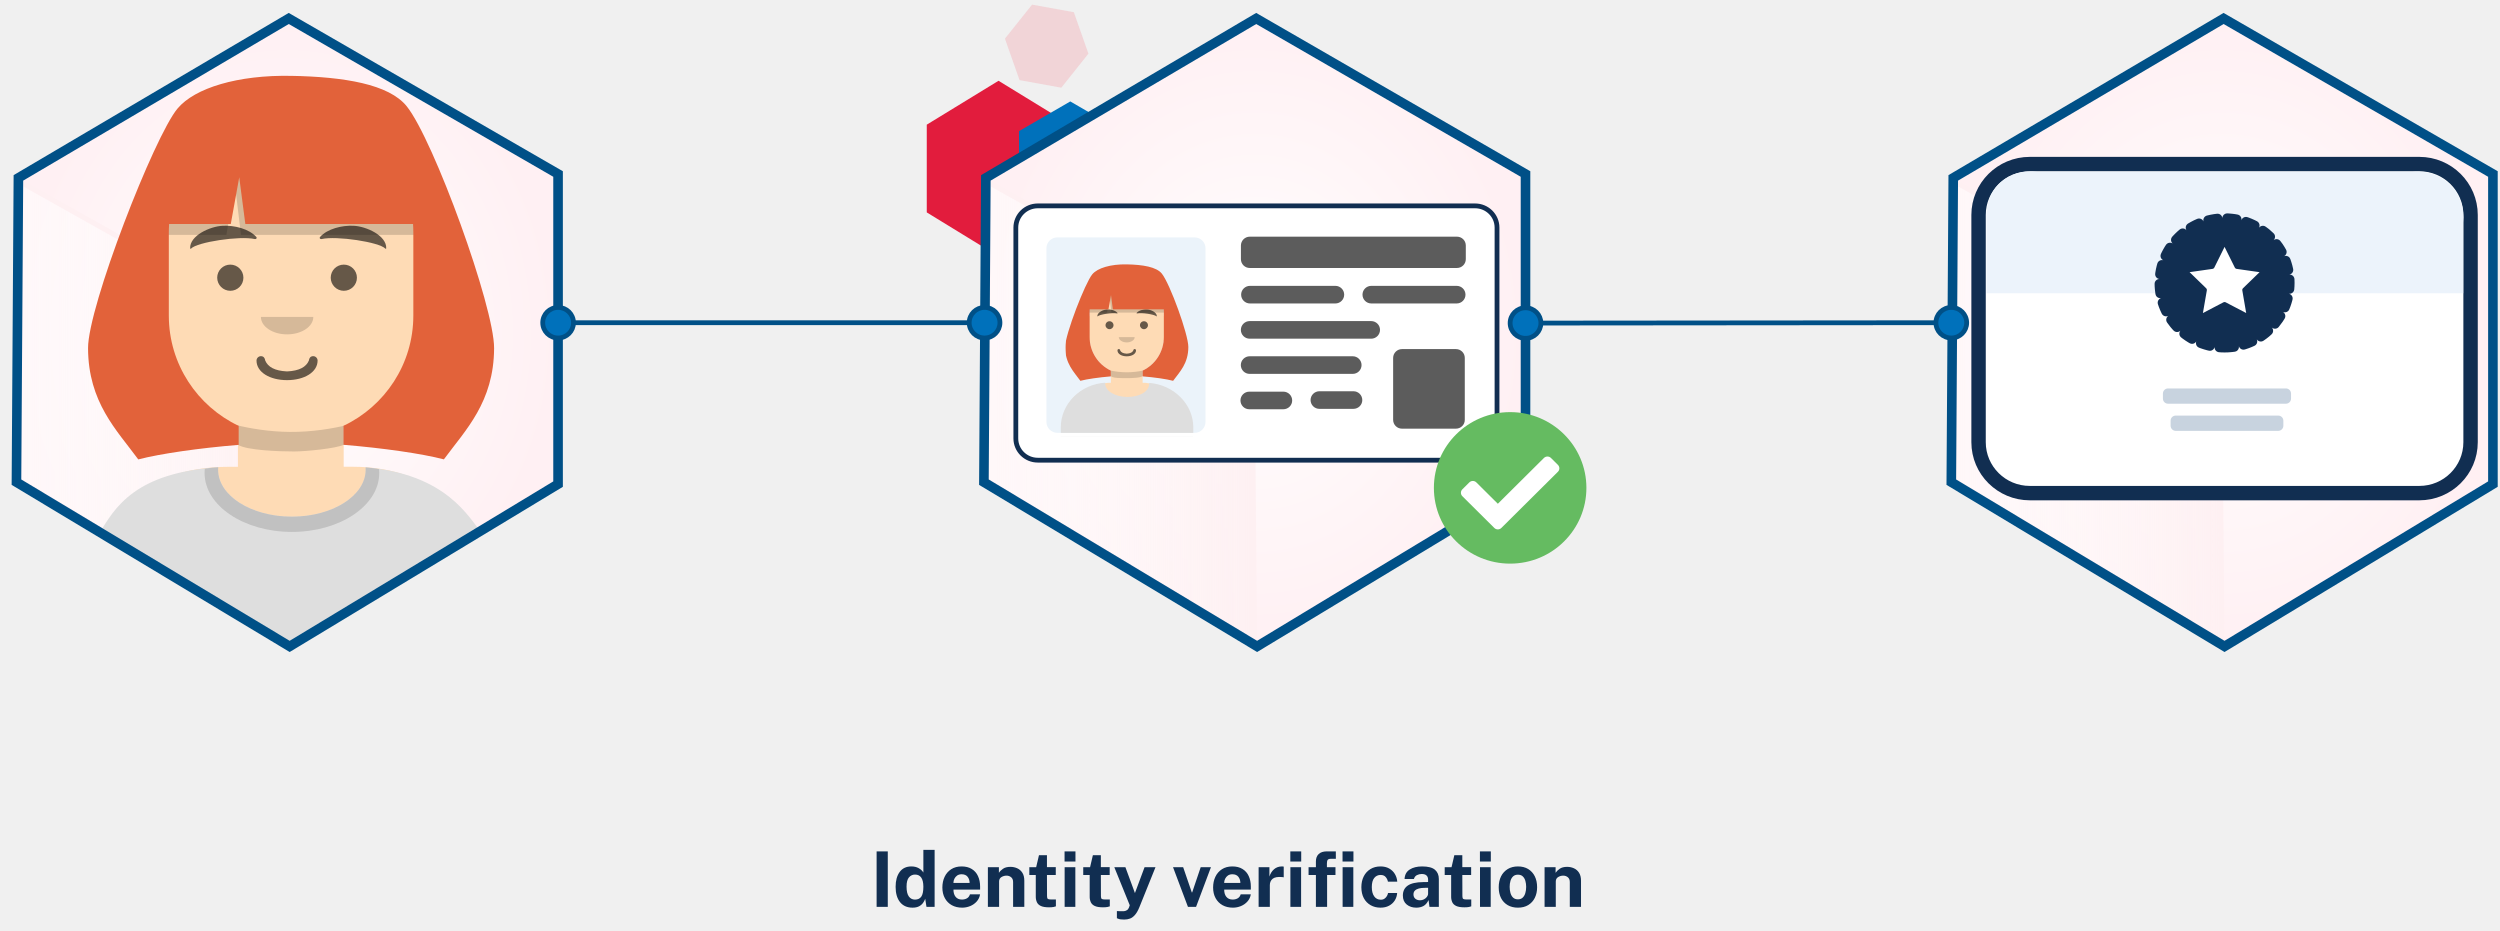
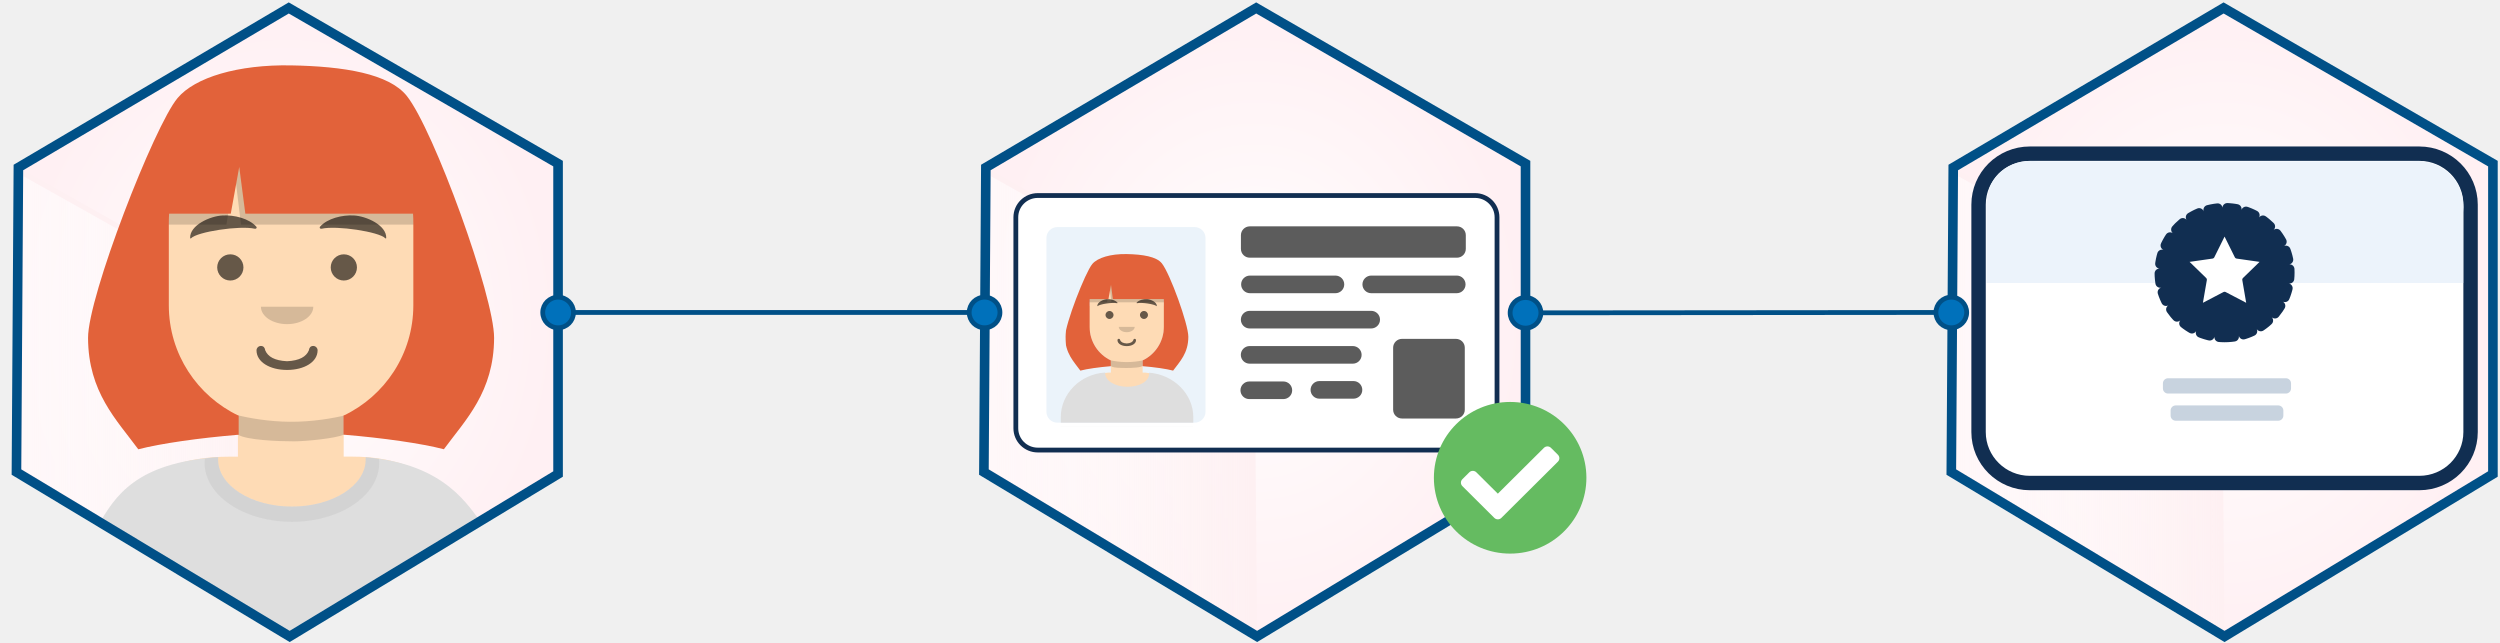
- <svg xmlns="http://www.w3.org/2000/svg" width="521" height="194" viewBox="0 0 521 194" fill="none">
-   <path d="M182.686 177.428h2.328v11.568h-2.328v-11.568zm7.48 11.728c-1.11 0-1.974-.381-2.592-1.144-.619-.768-.928-1.834-.928-3.2 0-1.296.282-2.328.848-3.096.565-.768 1.378-1.152 2.44-1.152.592 0 1.106.126 1.544.376.437.251.754.552.952.904v-4.736h2.344v11.888h-1.696l-.264-1.696a3.19 3.19 0 01-.464.88 2.34 2.34 0 01-.84.704c-.352.182-.8.272-1.344.272zm.512-1.68c.592 0 1.032-.205 1.32-.616.288-.41.432-1.104.432-2.08-.011-1.68-.59-2.52-1.736-2.52a1.6 1.6 0 00-1.264.584c-.336.384-.504 1.03-.504 1.936 0 .923.157 1.603.472 2.04.314.438.741.656 1.28.656zm8.023-2.08c-.005.635.147 1.139.456 1.512.309.374.744.56 1.304.56.4 0 .749-.085 1.048-.256.304-.17.515-.45.632-.84h2.104a2.82 2.82 0 01-.704 1.504 3.665 3.665 0 01-1.36.952 4.338 4.338 0 01-1.664.328c-.821 0-1.541-.17-2.16-.512a3.669 3.669 0 01-1.448-1.464c-.347-.629-.52-1.37-.52-2.224 0-.826.157-1.57.472-2.232a3.723 3.723 0 011.368-1.576c.603-.389 1.325-.584 2.168-.584.843 0 1.549.179 2.12.536a3.28 3.28 0 011.296 1.48c.293.63.44 1.358.44 2.184v.632h-5.552zm-.008-1.392h3.376c0-.501-.139-.928-.416-1.28-.277-.352-.696-.528-1.256-.528-.363 0-.672.088-.928.264a1.734 1.734 0 00-.576.68c-.133.272-.2.56-.2.864zm7.182 4.992v-8.272h2.296v1.168c.192-.298.477-.578.856-.84.378-.266.893-.4 1.544-.4.506 0 .978.099 1.416.296.442.198.8.51 1.072.936.272.422.408.974.408 1.656v5.456h-2.336v-5.168c0-.448-.136-.784-.408-1.008a1.457 1.457 0 00-.968-.336 1.98 1.98 0 00-1.064.304c-.32.203-.48.507-.48.912v5.296h-2.336zm14.149-6.648h-1.84l.016 4.408c0 .304.059.496.176.576.117.075.304.112.56.112h1.112v1.44c-.112.048-.28.094-.504.136a5.315 5.315 0 01-.944.064c-.725 0-1.288-.093-1.688-.28-.395-.186-.669-.448-.824-.784a2.76 2.76 0 01-.232-1.168v-4.504h-1.344v-1.624h1.424l.584-2.496h1.664v2.488h1.84v1.632zm4.102-4.912v2.104h-2.272v-2.104h2.272zm-.024 3.288v8.272h-2.232v-8.272h2.232zm7.157 1.624h-1.84l.016 4.408c0 .304.058.496.176.576.117.075.304.112.56.112h1.112v1.44c-.112.048-.28.094-.504.136a5.315 5.315 0 01-.944.064c-.726 0-1.288-.093-1.688-.28-.395-.186-.67-.448-.824-.784a2.76 2.76 0 01-.232-1.168v-4.504h-1.344v-1.624h1.424l.584-2.496h1.664v2.488h1.84v1.632zm3.044 9.288c-.565 0-.965-.048-1.2-.144l-.344-.136v-1.488l.816.032c.48.027.835-.01 1.064-.112.235-.096.392-.213.472-.352a2.24 2.24 0 00.176-.328l.152-.456-3.216-7.928h2.312l1.984 5.392 2.008-5.392h2.28l-3.352 8.32c-.288.704-.594 1.243-.92 1.616-.32.374-.664.63-1.032.768a3.369 3.369 0 01-1.2.208zm18.059-10.912l-3.104 8.272h-1.688l-3.112-8.272h2.112l1.808 5.272h.064l1.784-5.272h2.136zm2.761 4.672c-.005.635.147 1.139.456 1.512.309.374.744.56 1.304.56.4 0 .749-.085 1.048-.256.304-.17.515-.45.632-.84h2.104a2.82 2.82 0 01-.704 1.504 3.665 3.665 0 01-1.36.952 4.338 4.338 0 01-1.664.328c-.821 0-1.541-.17-2.16-.512a3.669 3.669 0 01-1.448-1.464c-.347-.629-.52-1.37-.52-2.224 0-.826.157-1.57.472-2.232a3.723 3.723 0 011.368-1.576c.603-.389 1.325-.584 2.168-.584.843 0 1.549.179 2.12.536a3.28 3.28 0 011.296 1.48c.293.63.44 1.358.44 2.184v.632h-5.552zm-.008-1.392h3.376c0-.501-.139-.928-.416-1.28-.277-.352-.696-.528-1.256-.528-.363 0-.672.088-.928.264a1.734 1.734 0 00-.576.68c-.133.272-.2.56-.2.864zm7.182 4.992v-8.272h2.248v1.96c.197-.634.52-1.146.968-1.536.448-.389 1-.584 1.656-.584.176 0 .296.016.36.048v2.224a.782.782 0 00-.176-.032 4.236 4.236 0 00-.176-.024c-.923-.08-1.579.043-1.968.368-.384.326-.576.766-.576 1.32v4.528h-2.336zm8.876-11.56v2.104h-2.272v-2.104h2.272zm-.024 3.288v8.272h-2.232v-8.272h2.232zm7.164 0v1.624h-1.744v6.648h-2.336v-6.648h-1.528v-1.624h1.528v-1.192c0-.666.195-1.184.584-1.552.395-.368.952-.552 1.672-.552h1.896l.008 1.552h-1.088c-.298 0-.504.075-.616.224-.106.144-.16.384-.16.72v.8h1.784zm3.744-3.288v2.104h-2.272v-2.104h2.272zm-.024 3.288v8.272h-2.232v-8.272h2.232zm5.667-.16c.693 0 1.291.142 1.792.424.507.283.904.664 1.192 1.144a3.53 3.53 0 01.504 1.608h-1.944a1.981 1.981 0 00-.448-.944c-.24-.304-.6-.456-1.08-.456a1.63 1.63 0 00-1.328.632c-.336.416-.504 1.051-.504 1.904 0 .811.165 1.451.496 1.92.331.47.792.704 1.384.704.315 0 .576-.077.784-.232.213-.154.379-.338.496-.552a2.03 2.03 0 00.224-.608h1.896a3.253 3.253 0 01-.496 1.552 3.17 3.17 0 01-1.2 1.096c-.501.267-1.091.4-1.768.4-.768 0-1.453-.17-2.056-.512a3.651 3.651 0 01-1.424-1.464c-.341-.64-.512-1.402-.512-2.288 0-.853.165-1.605.496-2.256a3.703 3.703 0 011.392-1.52c.597-.368 1.299-.552 2.104-.552zm7.45 8.592c-.795 0-1.459-.218-1.992-.656-.534-.437-.8-1.061-.8-1.872 0-.906.336-1.594 1.008-2.064.677-.474 1.749-.72 3.216-.736l1.032-.016v-.496c0-.378-.112-.669-.336-.872-.219-.208-.56-.309-1.024-.304a2.25 2.25 0 00-.976.24c-.304.155-.512.424-.624.808h-1.944c.042-.896.402-1.557 1.08-1.984.677-.426 1.533-.64 2.568-.64 1.269 0 2.168.235 2.696.704.533.464.8 1.102.8 1.912v5.816h-1.952l-.192-1.424c-.283.598-.638 1.011-1.064 1.24-.422.23-.92.344-1.496.344zm.784-1.536c.282 0 .552-.064.808-.192.256-.133.464-.304.624-.512.165-.213.248-.44.248-.68v-1.224l-.84.016c-.39.006-.752.051-1.088.136-.336.086-.608.23-.816.432-.203.198-.304.464-.304.8 0 .384.13.686.392.904.266.214.592.32.976.32zm10.653-5.272h-1.84l.016 4.408c0 .304.058.496.176.576.117.075.304.112.56.112h1.112v1.44c-.112.048-.28.094-.504.136a5.315 5.315 0 01-.944.064c-.726 0-1.288-.093-1.688-.28-.395-.186-.67-.448-.824-.784a2.76 2.76 0 01-.232-1.168v-4.504h-1.344v-1.624h1.424l.584-2.496h1.664v2.488h1.84v1.632zm4.101-4.912v2.104h-2.272v-2.104h2.272zm-.024 3.288v8.272h-2.232v-8.272h2.232zm5.669 8.432c-.811 0-1.517-.173-2.12-.52a3.565 3.565 0 01-1.392-1.472c-.325-.634-.488-1.386-.488-2.256 0-.869.163-1.629.488-2.28a3.703 3.703 0 011.392-1.52c.603-.362 1.312-.544 2.128-.544.816 0 1.523.179 2.12.536a3.595 3.595 0 011.384 1.512c.325.646.488 1.411.488 2.296 0 .832-.16 1.568-.48 2.208a3.565 3.565 0 01-1.368 1.496c-.592.363-1.309.544-2.152.544zm.008-1.736c.411 0 .741-.12.992-.36s.432-.554.544-.944c.117-.394.176-.824.176-1.288 0-.437-.053-.848-.16-1.232-.107-.389-.285-.704-.536-.944-.245-.245-.584-.368-1.016-.368-.411 0-.744.115-1 .344-.251.23-.435.536-.552.92a4.382 4.382 0 00-.176 1.28c0 .432.053.848.16 1.248.107.395.285.718.536.968.251.251.595.376 1.032.376zm5.549 1.576v-8.272h2.296v1.168c.192-.298.478-.578.856-.84.379-.266.894-.4 1.544-.4.507 0 .979.099 1.416.296.443.198.8.51 1.072.936.272.422.408.974.408 1.656v5.456h-2.336v-5.168c0-.448-.136-.784-.408-1.008a1.453 1.453 0 00-.968-.336c-.384 0-.738.102-1.064.304-.32.203-.48.507-.48.912v5.296h-2.336z" fill="#112E51" />
-   <path d="M208.092 16.833l14.952 9.165v18.269l-14.952 9.165-14.953-9.165V25.98l14.953-9.148z" fill="#E21C3D" />
-   <path d="M223.045 21.139l10.68 6.188v12.382l-10.68 6.188-10.681-6.188V27.327l10.681-6.189z" fill="#0071BB" />
-   <path d="M215.083.966l8.704 1.579 3.037 8.64-5.649 7.091-8.703-1.579-3.043-8.645 5.654-7.086z" fill="#F3B8BE" fill-opacity=".5" />
-   <path d="M60.174 3.848l-56.34 33.22-.406 63.417 56.939 34.228 55.934-33.825V36.262L60.174 3.848z" fill="url(#paint0_radial_9_1146)" />
-   <path d="M3.974 100.177l.395-62.207 54.909 30.833.555 64.955-55.86-33.581z" fill="url(#paint1_linear_9_1146)" />
-   <path d="M4.892 38.882l53.84 30.228.556 63.703L4.508 99.88l.384-60.998zm-1.058-1.814l-.406 63.416 56.939 34.229-.577-66.218L3.834 37.068z" fill="#FEF0F2" />
-   <mask id="a" style="mask-type:alpha" maskUnits="userSpaceOnUse" x="0" y="6" width="122" height="129">
-     <path fill-rule="evenodd" clip-rule="evenodd" d="M5.511 79.487c0 30.228 24.672 54.738 55.101 54.738s55.101-24.51 55.101-54.738h5.511V6.5H0v72.977h5.511v.01z" fill="#fff" />
+ <svg xmlns="http://www.w3.org/2000/svg" width="521" height="134" viewBox="0 0 521 134" fill="none">
+   <path d="M60.174 1.657L3.834 34.906L3.428 98.379L60.367 132.638L116.301 98.783V34.099L60.174 1.657Z" fill="url(#paint0_radial_9_1152)" />
+   <path d="M3.974 98.071L4.369 35.809L59.278 66.669L59.833 131.682L3.974 98.071Z" fill="url(#paint1_linear_9_1152)" />
+   <path d="M4.892 36.722L58.732 66.977L59.288 130.736L4.507 97.773L4.892 36.722ZM3.834 34.906L3.428 98.379L60.367 132.637L59.79 66.361L3.834 34.906Z" fill="#FEF0F2" />
+   <mask id="mask0_9_1152" style="mask-type:alpha" maskUnits="userSpaceOnUse" x="0" y="4" width="122" height="129">
+     <path fill-rule="evenodd" clip-rule="evenodd" d="M5.511 77.363C5.511 107.618 30.183 132.149 60.612 132.149C91.041 132.149 115.713 107.618 115.713 77.363H121.224V4.311H0V77.352H5.511V77.363Z" fill="white" />
  </mask>
-   <g mask="url(#a)">
-     <path d="M71.624 88.887v8.382h1.837c18.253 0 23.251 11.841 27.086 14.038l-80.083.286c4.187-3.851 9.025-14.313 27.278-14.313h1.837v-8.382c-7.914-3.735-13.607-11.363-14.557-20.403-2.67-.372-4.732-2.663-4.732-5.422v-6.387c0-2.717 1.987-4.966 4.593-5.4v-2.813c0-14.11 11.513-25.538 25.708-25.538 14.205 0 25.708 11.438 25.708 25.539v2.811c2.606.435 4.592 2.684 4.592 5.4v6.388c0 2.759-2.06 5.04-4.731 5.422-.93 9.018-6.622 16.658-14.536 20.392z" fill="#FEDBB5" />
-     <path fill-rule="evenodd" clip-rule="evenodd" d="M49.237 88.58c.278.318-1.495 2.97.353 4.117 1.847 1.145 8.48 1.39 11.684 1.39 2.403 0 8.705-.616 10.35-1.39 2.755-1.306.32-3.714.673-4.117-2.82.71-7.316 1.475-11.866 1.432-4.23-.021-8.491-.743-11.194-1.432z" fill="#010101" fill-opacity=".16" />
-     <path fill-rule="evenodd" clip-rule="evenodd" d="M60.377 134.702l-39.902-23.119c3.47-6.027 7.807-13.05 25.003-14.218-.01.17-.022.34-.022.51 0 5.41 6.89 9.792 15.38 9.792 8.492 0 15.38-4.382 15.38-9.793 0-.159-.01-.318-.02-.477 16.981 1.38 21.574 10.567 24.351 13.899L63.87 132.591" fill="#DEDEDE" />
-     <mask id="b" style="mask-type:alpha" maskUnits="userSpaceOnUse" x="14" y="97" width="93" height="38">
-       <path fill-rule="evenodd" clip-rule="evenodd" d="M76.195 97.406c16.982 1.38 30.322 15.512 30.322 32.732v4.085H14.686v-4.085c0-17.379 13.585-31.607 30.78-32.764a8.1 8.1 0 00-.02.51c0 5.411 6.889 9.793 15.38 9.793 8.49 0 15.38-4.382 15.38-9.793.01-.16.01-.319-.011-.478z" fill="#fff" />
+   <g mask="url(#mask0_9_1152)">
+     <path d="M71.624 86.772V90.584V95.161H73.461C91.714 95.161 96.712 107.012 100.547 109.211L20.464 109.497C24.651 105.642 29.489 95.172 47.742 95.172H49.579V90.595V86.782C41.665 83.044 35.972 75.409 35.022 66.361C32.352 65.989 30.29 63.695 30.29 60.934V54.541C30.29 51.823 32.277 49.572 34.883 49.136V46.322C34.883 32.198 46.396 20.761 60.591 20.761C74.796 20.761 86.299 32.209 86.299 46.322V49.136C88.905 49.572 90.891 51.823 90.891 54.541V60.934C90.891 63.695 88.83 65.979 86.16 66.361C85.231 75.388 79.538 83.034 71.624 86.772Z" fill="#FEDBB5" />
+     <path fill-rule="evenodd" clip-rule="evenodd" d="M49.237 86.463C49.515 86.782 47.742 89.437 49.59 90.584C51.438 91.731 58.07 91.975 61.274 91.975C63.677 91.975 69.979 91.359 71.624 90.584C74.379 89.278 71.944 86.867 72.297 86.463C69.477 87.175 64.981 87.94 60.431 87.897C56.201 87.876 51.94 87.154 49.237 86.463Z" fill="#010101" fill-opacity="0.16" />
+     <path fill-rule="evenodd" clip-rule="evenodd" d="M60.377 132.626L20.475 109.487C23.946 103.455 28.282 96.425 45.478 95.257C45.467 95.426 45.456 95.596 45.456 95.766C45.456 101.182 52.345 105.568 60.836 105.568C69.328 105.568 76.216 101.182 76.216 95.766C76.216 95.607 76.206 95.448 76.195 95.288C93.177 96.669 97.77 105.865 100.547 109.2L63.87 130.513" fill="#DEDEDE" />
+     <mask id="mask1_9_1152" style="mask-type:alpha" maskUnits="userSpaceOnUse" x="14" y="95" width="93" height="38">
+       <path fill-rule="evenodd" clip-rule="evenodd" d="M76.195 95.298C93.177 96.678 106.517 110.824 106.517 128.059V132.148H14.685V128.059C14.685 110.664 28.271 96.424 45.467 95.266C45.456 95.436 45.446 95.606 45.446 95.776C45.446 101.192 52.334 105.578 60.825 105.578C69.317 105.578 76.206 101.192 76.206 95.776C76.216 95.616 76.216 95.457 76.195 95.298Z" fill="white" />
    </mask>
-     <g mask="url(#b)">
-       <path opacity=".6" d="M60.836 110.85c10.052 0 18.2-5.496 18.2-12.275 0-6.78-8.148-12.276-18.2-12.276-10.051 0-18.2 5.496-18.2 12.275 0 6.78 8.149 12.276 18.2 12.276z" fill="#ADADAD" />
+     <g mask="url(#mask1_9_1152)">
+       <g opacity="0.6">
+         <g opacity="0.6">
+           <path opacity="0.6" d="M60.836 108.755C70.888 108.755 79.036 103.253 79.036 96.468C79.036 89.682 70.888 84.18 60.836 84.18C50.785 84.18 42.637 89.682 42.637 96.468C42.637 103.253 50.785 108.755 60.836 108.755Z" fill="#ADADAD" />
+         </g>
+       </g>
    </g>
  </g>
-   <path d="M53.456 75.137c0 2.44 2.799 4.084 6.366 4.084 3.567 0 6.365-1.644 6.365-4.084a.927.927 0 00-.907-.913c-.588 0-.855.414-.908.913-.566 1.336-1.965 2.143-4.55 2.27-2.585-.127-3.984-.934-4.55-2.27-.064-.499-.32-.913-.908-.913a.935.935 0 00-.908.913z" fill="#010101" fill-opacity=".6" />
-   <path fill-rule="evenodd" clip-rule="evenodd" d="M54.375 66.055c0 2.005 2.446 3.628 5.458 3.628s5.458-1.623 5.458-3.628" fill="#010101" fill-opacity=".16" />
-   <path d="M47.998 60.601a2.726 2.726 0 100-5.454 2.726 2.726 0 00-2.734 2.727 2.74 2.74 0 002.734 2.727zm23.658 0a2.726 2.726 0 100-5.454 2.733 2.733 0 00-2.734 2.727 2.74 2.74 0 002.734 2.727z" fill="#010101" fill-opacity=".6" />
-   <path fill-rule="evenodd" clip-rule="evenodd" d="M46.428 47.052c-2.638.117-6.91 2.037-6.803 4.7 0 .084.128.127.192.052 1.25-1.347 10.157-2.705 13.287-1.983.288.063.502-.212.32-.425-1.548-1.74-4.624-2.46-6.995-2.344zm27.257 0c2.638.117 6.91 2.037 6.804 4.7 0 .084-.129.127-.193.052-1.25-1.347-10.157-2.705-13.286-1.983-.288.063-.502-.212-.32-.425 1.548-1.74 4.624-2.46 6.995-2.344z" fill="#010101" fill-opacity=".6" />
-   <mask id="c" style="mask-type:alpha" maskUnits="userSpaceOnUse" x="0" y="6" width="121" height="128">
-     <path d="M120.712 6.712H.599v127.173h120.113V6.712z" fill="#fff" />
+   <path d="M53.456 73.009C53.456 75.451 56.255 77.097 59.822 77.097C63.389 77.097 66.188 75.451 66.188 73.009C66.188 72.51 65.76 72.096 65.28 72.096C64.692 72.096 64.425 72.51 64.372 73.009C63.806 74.347 62.407 75.153 59.822 75.281C57.237 75.153 55.838 74.347 55.272 73.009C55.208 72.51 54.952 72.096 54.364 72.096C53.894 72.096 53.456 72.51 53.456 73.009Z" fill="#010101" fill-opacity="0.6" />
+   <path fill-rule="evenodd" clip-rule="evenodd" d="M54.375 63.919C54.375 65.925 56.821 67.55 59.833 67.55C62.845 67.55 65.291 65.925 65.291 63.919" fill="#010101" fill-opacity="0.16" />
+   <path d="M47.998 58.46C49.504 58.46 50.733 57.239 50.733 55.731C50.733 54.223 49.515 53.002 47.998 53.002C46.482 53.002 45.264 54.223 45.264 55.731C45.275 57.239 46.492 58.46 47.998 58.46Z" fill="#010101" fill-opacity="0.6" />
+   <path d="M71.656 58.46C73.162 58.46 74.39 57.239 74.39 55.731C74.39 54.223 73.172 53.002 71.656 53.002C70.15 53.002 68.922 54.223 68.922 55.731C68.932 57.239 70.15 58.46 71.656 58.46Z" fill="#010101" fill-opacity="0.6" />
+   <path fill-rule="evenodd" clip-rule="evenodd" d="M46.428 44.899C43.79 45.016 39.518 46.938 39.625 49.603C39.625 49.688 39.753 49.73 39.817 49.656C41.067 48.307 49.974 46.948 53.104 47.67C53.392 47.734 53.606 47.458 53.424 47.246C51.876 45.504 48.8 44.782 46.428 44.899Z" fill="#010101" fill-opacity="0.6" />
+   <path fill-rule="evenodd" clip-rule="evenodd" d="M73.685 44.899C76.323 45.016 80.595 46.938 80.489 49.603C80.489 49.688 80.361 49.73 80.296 49.656C79.047 48.307 70.139 46.948 67.01 47.67C66.722 47.734 66.508 47.458 66.689 47.246C68.238 45.504 71.314 44.782 73.685 44.899Z" fill="#010101" fill-opacity="0.6" />
+   <mask id="mask2_9_1152" style="mask-type:alpha" maskUnits="userSpaceOnUse" x="0" y="4" width="121" height="128">
+     <path d="M120.712 4.524H0.599V131.809H120.712V4.524Z" fill="white" />
  </mask>
-   <g mask="url(#c)">
-     <path fill-rule="evenodd" clip-rule="evenodd" d="M31.55 41.323c5.885-15.024 12.112-22.536 18.67-22.536.246 0 13.308-.106 21.863-.16 9.399 4.255 15.871 13.21 15.871 23.566v6.758H50.22l-1.27-10.525-1.763 10.525H31.55v-6.758a11.472 11.472 0 010-.87z" fill="#010101" fill-opacity=".16" />
-     <mask id="d" style="mask-type:alpha" maskUnits="userSpaceOnUse" x="18" y="15" width="85" height="81">
-       <path fill-rule="evenodd" clip-rule="evenodd" d="M86.075 46.68c.042.605.064 1.21.064 1.815v17.263c0 10.143-5.95 18.907-14.558 22.981v3.958c8.256.679 16.256 1.825 20.923 3.034 4.529-6.154 10.414-11.904 10.467-23.162.043-8.626-12.592-43.406-18.2-50.408-3.706-4.626-13.051-6.154-24.116-6.356-11.054-.201-20.058 2.504-23.657 6.812-4.86 5.814-18.691 41.337-18.649 49.963.054 11.268 5.939 17.008 10.467 23.162 4.678-1.21 12.678-2.356 20.923-3.035V88.75c-8.608-4.085-14.557-12.838-14.557-22.982V48.495c0-.615.021-1.22.064-1.814h12.849l1.762-9.74 1.27 9.74h34.948z" fill="#fff" />
+   <g mask="url(#mask2_9_1152)">
+     <path fill-rule="evenodd" clip-rule="evenodd" d="M31.55 39.166C37.435 24.128 43.662 16.609 50.22 16.609C50.466 16.609 63.528 16.503 72.083 16.45C81.482 20.708 87.954 29.672 87.954 40.036V46.801H50.22L48.949 36.266L47.187 46.801H31.55V40.036C31.54 39.75 31.54 39.452 31.55 39.166Z" fill="#010101" fill-opacity="0.16" />
+     <mask id="mask3_9_1152" style="mask-type:alpha" maskUnits="userSpaceOnUse" x="18" y="13" width="85" height="81">
+       <path fill-rule="evenodd" clip-rule="evenodd" d="M86.075 44.527C86.117 45.133 86.139 45.738 86.139 46.343V63.621C86.139 73.773 80.19 82.545 71.581 86.623V90.584C79.837 91.264 87.837 92.411 92.504 93.621C97.033 87.462 102.918 81.706 102.971 70.439C103.014 61.805 90.379 26.995 84.772 19.986C81.066 15.356 71.72 13.826 60.655 13.625C49.601 13.423 40.597 16.131 36.998 20.442C32.138 26.262 18.306 61.816 18.349 70.45C18.403 81.728 24.288 87.473 28.816 93.632C33.494 92.421 41.494 91.274 49.739 90.595V86.634C41.131 82.545 35.182 73.784 35.182 63.632V46.343C35.182 45.727 35.203 45.122 35.246 44.527H48.095L49.857 34.779L51.128 44.527H86.075V44.527Z" fill="white" />
    </mask>
-     <g mask="url(#d)">
-       <path fill-rule="evenodd" clip-rule="evenodd" d="M86.075 46.68c.042.605.064 1.21.064 1.815v17.263c0 10.143-5.95 18.907-14.558 22.981v3.958c8.256.679 16.256 1.825 20.923 3.034 4.529-6.154 10.414-11.904 10.467-23.162.043-8.626-12.592-43.406-18.2-50.408-3.706-4.626-13.051-6.154-24.116-6.356-11.054-.201-20.058 2.504-23.657 6.812-4.86 5.814-18.691 41.337-18.649 49.963.054 11.268 5.939 17.008 10.467 23.162 4.678-1.21 12.678-2.356 20.923-3.035V88.75c-8.608-4.085-14.557-12.838-14.557-22.982V48.495c0-.615.021-1.22.064-1.814h12.849l1.762-9.74 1.27 9.74h34.948z" fill="#E6E6E5" />
-       <path d="M137.256 15.657H17.143V142.83h120.113V15.657z" fill="#E2623A" />
+     <g mask="url(#mask3_9_1152)">
+       <path fill-rule="evenodd" clip-rule="evenodd" d="M86.075 44.527C86.117 45.133 86.139 45.738 86.139 46.343V63.621C86.139 73.773 80.19 82.545 71.581 86.623V90.584C79.837 91.264 87.837 92.411 92.504 93.621C97.033 87.462 102.918 81.706 102.971 70.439C103.014 61.805 90.379 26.995 84.772 19.986C81.066 15.356 71.72 13.826 60.655 13.625C49.601 13.423 40.597 16.131 36.998 20.442C32.138 26.262 18.306 61.816 18.349 70.45C18.403 81.728 24.288 87.473 28.816 93.632C33.494 92.421 41.494 91.274 49.739 90.595V86.634C41.131 82.545 35.182 73.784 35.182 63.632V46.343C35.182 45.727 35.203 45.122 35.246 44.527H48.095L49.857 34.779L51.128 44.527H86.075V44.527Z" fill="#E6E6E5" />
+       <path d="M137.256 13.477H17.143V140.762H137.256V13.477Z" fill="#E2623A" />
    </g>
  </g>
-   <path d="M60.174 3.848l-56.34 33.22-.406 63.417 56.939 34.228 55.934-33.825V36.262L60.174 3.848z" stroke="#005087" stroke-width="2" />
-   <path d="M116.311 70.437c1.77 0 3.204-1.425 3.204-3.183a3.194 3.194 0 00-3.204-3.184c-1.769 0-3.204 1.426-3.204 3.184 0 1.757 1.435 3.183 3.204 3.183z" fill="#0071BB" stroke="#005087" stroke-miterlimit="10" />
-   <path d="M119.515 67.254h82.465" stroke="#005087" stroke-miterlimit="10" />
-   <path d="M261.791 3.848l-56.34 33.22-.406 63.417 56.938 34.228 55.934-33.825V36.262L261.791 3.848z" fill="url(#paint2_radial_9_1146)" />
-   <path d="M205.579 100.177l.396-62.207 54.908 30.833.566 64.955-55.87-33.581z" fill="url(#paint3_linear_9_1146)" />
-   <path d="M206.508 38.882l53.841 30.228.555 63.703-54.78-32.933.384-60.998zm-1.057-1.814l-.406 63.416 56.938 34.229-.577-66.218-55.955-31.427z" fill="#FEF0F2" />
-   <path d="M261.791 3.848l-56.34 33.22-.406 63.417 56.938 34.228 55.934-33.825V36.262L261.791 3.848z" stroke="#005087" stroke-width="2" />
-   <path fill-rule="evenodd" clip-rule="evenodd" d="M307.408 95.9H216.27c-2.52 0-4.571-2.026-4.571-4.53V47.434c0-2.504 2.051-4.53 4.571-4.53h91.138c2.52 0 4.571 2.026 4.571 4.53V91.37c0 2.504-2.04 4.53-4.571 4.53z" fill="#fff" />
-   <path d="M307.408 95.9H216.27c-2.52 0-4.571-2.026-4.571-4.53V47.434c0-2.504 2.051-4.53 4.571-4.53h91.138c2.52 0 4.571 2.026 4.571 4.53V91.37c0 2.504-2.04 4.53-4.571 4.53z" stroke="#112E51" />
-   <path fill-rule="evenodd" clip-rule="evenodd" d="M303.627 55.848h-43.171a1.836 1.836 0 01-1.848-1.836v-2.854a1.85 1.85 0 011.848-1.836h43.171c1.025 0 1.847.817 1.847 1.836v2.854a1.842 1.842 0 01-1.847 1.836zm-.214 33.485h-11.236a1.836 1.836 0 01-1.848-1.835V74.585a1.85 1.85 0 011.848-1.835h11.236c1.025 0 1.848.817 1.848 1.835v12.913c.011 1.007-.823 1.835-1.848 1.835zm-25.12-26.091h-17.794a1.836 1.836 0 01-1.848-1.835c0-1.018.833-1.835 1.848-1.835h17.794a1.835 1.835 0 110 3.67zm25.28 0h-17.794a1.835 1.835 0 110-3.67h17.794a1.835 1.835 0 110 3.67zm-17.826 7.343h-25.302a1.836 1.836 0 01-1.848-1.836c0-1.018.834-1.835 1.848-1.835h25.302c1.026 0 1.848.817 1.848 1.835a1.842 1.842 0 01-1.848 1.836zm-3.834 7.331h-21.478a1.835 1.835 0 01-1.848-1.835c0-1.019.833-1.835 1.848-1.835h21.478a1.835 1.835 0 110 3.67zm-14.472 7.374h-7.081a1.836 1.836 0 01-1.848-1.835c0-1.008.833-1.835 1.848-1.835h7.081c1.026 0 1.848.816 1.848 1.835.011 1.008-.822 1.835-1.848 1.835zm14.611-.085h-7.081a1.836 1.836 0 01-1.848-1.835c0-1.008.833-1.835 1.848-1.835h7.081c1.026 0 1.848.817 1.848 1.835.011 1.008-.822 1.835-1.848 1.835z" fill="#5C5C5C" />
-   <path fill-rule="evenodd" clip-rule="evenodd" d="M239.501 79.804c5.105.414 9.121 4.69 9.121 9.89v1.23h-27.62v-1.23c0-5.253 4.091-9.55 9.26-9.9 0 .053-.011.106-.011.159 0 1.634 2.072 2.96 4.625 2.96s4.625-1.326 4.625-2.96c.01-.053 0-.096 0-.149z" fill="#F0F0F0" />
-   <path d="M253.044 75.773H216.58v15.162h36.464V75.773z" fill="#fff" />
-   <path opacity=".6" d="M234.876 83.87c3.023 0 5.479-1.666 5.479-3.714s-2.446-3.713-5.479-3.713-5.479 1.665-5.479 3.713c.011 2.058 2.456 3.714 5.479 3.714z" fill="#010101" fill-opacity=".16" />
-   <path fill-rule="evenodd" clip-rule="evenodd" d="M248.942 90.203h-28.581c-1.26 0-2.285-1.019-2.285-2.26V51.731c0-1.252 1.025-2.26 2.285-2.26h28.581c1.261 0 2.286 1.018 2.286 2.26v36.212c0 1.242-1.025 2.26-2.286 2.26z" fill="#EBF3FA" />
-   <path d="M238.123 77.237v2.536h.556c5.092.566 9.441 3.726 9.441 9.211l.44 1.08-27.036-.72-.04-.36c0-5.485 3.805-8.645 9.462-9.21h.555v-2.537a7.73 7.73 0 01-4.379-6.164 1.66 1.66 0 01-1.42-1.634v-1.931c0-.817.598-1.496 1.378-1.634v-.849c0-4.265 3.46-7.724 7.732-7.724 4.273 0 7.733 3.459 7.733 7.724v.85c.78.126 1.378.816 1.378 1.633v1.931c0 .838-.62 1.528-1.421 1.634a7.743 7.743 0 01-4.379 6.165z" fill="#FEDBB5" />
-   <path fill-rule="evenodd" clip-rule="evenodd" d="M231.48 77.237c.021.404 0 .16.021 1.062.011.54 2.457.509 3.386.509.694 0 3.204-.053 3.247-.51.042-.445 0-.763 0-1.06-.812.18-2.115.36-3.418.35a17.874 17.874 0 01-3.236-.35z" fill="#010101" fill-opacity=".16" />
-   <path d="M232.879 73.015c0 .742.855 1.241 1.933 1.241 1.079 0 1.934-.499 1.934-1.241a.282.282 0 00-.278-.276c-.182 0-.256.127-.278.276-.171.403-.598.647-1.378.69-.779-.043-1.207-.287-1.377-.69-.022-.149-.097-.276-.278-.276a.275.275 0 00-.278.276z" fill="#010101" fill-opacity=".6" />
-   <path fill-rule="evenodd" clip-rule="evenodd" d="M233.157 70.256c0 .606.737 1.105 1.656 1.105.918 0 1.655-.5 1.655-1.105" fill="#010101" fill-opacity=".16" />
-   <path d="M231.224 68.602a.832.832 0 00.833-.828.832.832 0 00-.833-.828.831.831 0 00-.833.828c0 .456.373.828.833.828zm7.177 0a.832.832 0 00.833-.828.832.832 0 00-.833-.828.831.831 0 00-.833.828c.01.456.373.828.833.828z" fill="#010101" fill-opacity=".6" />
-   <path fill-rule="evenodd" clip-rule="evenodd" d="M230.743 64.484c-.801.032-2.093.616-2.061 1.422 0 .021.042.042.064.021.384-.403 3.087-.817 4.037-.605.086.022.15-.063.096-.127-.48-.53-1.42-.743-2.136-.71zm8.277 0c.801.032 2.094.616 2.062 1.422 0 .021-.043.042-.065.021-.384-.403-3.086-.817-4.037-.605-.085.022-.149-.063-.096-.127.481-.53 1.41-.743 2.136-.71z" fill="#010101" fill-opacity=".6" />
-   <path fill-rule="evenodd" clip-rule="evenodd" d="M225.979 62.84c1.784-4.562 3.675-6.843 5.661-6.843l6.633-.053c2.851 1.294 4.817 4.01 4.817 7.151v2.048h-11.461l-.384-3.194-.534 3.194h-4.742v-2.048c0-.085.01-.17.01-.254z" fill="#010101" fill-opacity=".16" />
-   <mask id="e" style="mask-type:alpha" maskUnits="userSpaceOnUse" x="221" y="55" width="27" height="25">
-     <path fill-rule="evenodd" clip-rule="evenodd" d="M242.524 64.463c.011.18.021.371.021.552v5.241a7.727 7.727 0 01-4.422 6.981v1.2c2.51.201 4.935.551 6.355.922 1.378-1.867 3.162-3.607 3.172-7.034.011-2.62-3.823-13.178-5.521-15.3-1.122-1.4-3.963-1.867-7.317-1.93-3.353-.064-6.087.763-7.177 2.068-1.474 1.761-5.671 12.552-5.661 15.162.011 3.416 1.805 5.156 3.172 7.034 1.421-.37 3.846-.71 6.355-.923v-1.199a7.716 7.716 0 01-4.421-6.981v-5.241c0-.18.01-.372.021-.552h3.898l.535-2.96.384 2.96h10.606z" fill="#fff" />
+   <path d="M60.174 1.657L3.834 34.906L3.428 98.379L60.367 132.638L116.301 98.783V34.099L60.174 1.657Z" stroke="#005087" stroke-width="2" />
+   <path d="M116.311 68.305C118.081 68.305 119.515 66.878 119.515 65.119C119.515 63.359 118.081 61.933 116.311 61.933C114.542 61.933 113.107 63.359 113.107 65.119C113.107 66.878 114.542 68.305 116.311 68.305Z" fill="#0071BB" stroke="#005087" stroke-miterlimit="10" />
+   <path d="M119.515 65.118H201.98" stroke="#005087" stroke-miterlimit="10" />
+   <path d="M261.791 1.657L205.451 34.906L205.045 98.379L261.983 132.638L317.917 98.783V34.099L261.791 1.657Z" fill="url(#paint2_radial_9_1152)" />
+   <path d="M205.579 98.071L205.975 35.809L260.883 66.669L261.449 131.682L205.579 98.071Z" fill="url(#paint3_linear_9_1152)" />
+   <path d="M206.508 36.722L260.349 66.977L260.904 130.736L206.124 97.773L206.508 36.722ZM205.451 34.906L205.045 98.379L261.983 132.637L261.406 66.361L205.451 34.906Z" fill="#FEF0F2" />
+   <path d="M261.791 1.657L205.451 34.906L205.045 98.379L261.983 132.638L317.917 98.783V34.099L261.791 1.657Z" stroke="#005087" stroke-width="2" />
+   <path fill-rule="evenodd" clip-rule="evenodd" d="M307.408 93.791H216.27C213.75 93.791 211.699 91.763 211.699 89.257V45.281C211.699 42.775 213.75 40.747 216.27 40.747H307.408C309.928 40.747 311.979 42.775 311.979 45.281V89.257C311.979 91.763 309.939 93.791 307.408 93.791Z" fill="white" />
+   <path d="M307.408 93.791H216.27C213.75 93.791 211.699 91.763 211.699 89.257V45.281C211.699 42.775 213.75 40.747 216.27 40.747H307.408C309.928 40.747 311.979 42.775 311.979 45.281V89.257C311.979 91.763 309.939 93.791 307.408 93.791Z" stroke="#112E51" />
+   <path fill-rule="evenodd" clip-rule="evenodd" d="M303.627 53.703H260.456C259.431 53.703 258.608 52.885 258.608 51.866V49.009C258.608 48 259.441 47.172 260.456 47.172H303.627C304.652 47.172 305.474 47.989 305.474 49.009V51.866C305.474 52.874 304.652 53.703 303.627 53.703Z" fill="#5C5C5C" />
+   <path fill-rule="evenodd" clip-rule="evenodd" d="M303.413 87.218H292.177C291.152 87.218 290.329 86.4 290.329 85.381V72.457C290.329 71.448 291.162 70.619 292.177 70.619H303.413C304.438 70.619 305.261 71.437 305.261 72.457V85.381C305.272 86.39 304.438 87.218 303.413 87.218Z" fill="#5C5C5C" />
+   <path fill-rule="evenodd" clip-rule="evenodd" d="M278.293 61.104H260.499C259.474 61.104 258.651 60.286 258.651 59.267C258.651 58.248 259.484 57.43 260.499 57.43H278.293C279.318 57.43 280.14 58.248 280.14 59.267C280.14 60.286 279.318 61.104 278.293 61.104Z" fill="#5C5C5C" />
+   <path fill-rule="evenodd" clip-rule="evenodd" d="M303.573 61.104H285.779C284.754 61.104 283.932 60.286 283.932 59.267C283.932 58.248 284.765 57.43 285.779 57.43H303.573C304.599 57.43 305.421 58.248 305.421 59.267C305.421 60.286 304.599 61.104 303.573 61.104Z" fill="#5C5C5C" />
+   <path fill-rule="evenodd" clip-rule="evenodd" d="M285.747 68.453H260.445C259.42 68.453 258.597 67.635 258.597 66.616C258.597 65.596 259.431 64.779 260.445 64.779H285.747C286.773 64.779 287.595 65.596 287.595 66.616C287.595 67.635 286.762 68.453 285.747 68.453Z" fill="#5C5C5C" />
+   <path fill-rule="evenodd" clip-rule="evenodd" d="M281.913 75.79H260.435C259.409 75.79 258.587 74.973 258.587 73.954C258.587 72.934 259.42 72.117 260.435 72.117H281.913C282.939 72.117 283.761 72.934 283.761 73.954C283.761 74.973 282.939 75.79 281.913 75.79Z" fill="#5C5C5C" />
+   <path fill-rule="evenodd" clip-rule="evenodd" d="M267.441 83.171H260.36C259.335 83.171 258.512 82.353 258.512 81.334C258.512 80.326 259.345 79.497 260.36 79.497H267.441C268.467 79.497 269.289 80.315 269.289 81.334C269.3 82.343 268.467 83.171 267.441 83.171Z" fill="#5C5C5C" />
+   <path fill-rule="evenodd" clip-rule="evenodd" d="M282.052 83.086H274.971C273.946 83.086 273.123 82.269 273.123 81.249C273.123 80.24 273.956 79.412 274.971 79.412H282.052C283.078 79.412 283.9 80.23 283.9 81.249C283.911 82.258 283.078 83.086 282.052 83.086Z" fill="#5C5C5C" />
+   <path fill-rule="evenodd" clip-rule="evenodd" d="M239.501 77.68C244.606 78.095 248.622 82.374 248.622 87.578V88.81H221.002V87.578C221.002 82.321 225.093 78.02 230.262 77.67C230.262 77.723 230.251 77.776 230.251 77.829C230.251 79.465 232.323 80.792 234.876 80.792C237.429 80.792 239.501 79.465 239.501 77.829C239.511 77.776 239.501 77.734 239.501 77.68Z" fill="#F0F0F0" />
+   <path d="M253.044 73.646H216.58V88.822H253.044V73.646Z" fill="white" />
+   <g opacity="0.6">
+     <g opacity="0.6">
+       <path opacity="0.6" d="M234.876 81.75C237.899 81.75 240.355 80.082 240.355 78.033C240.355 75.983 237.909 74.316 234.876 74.316C231.843 74.316 229.397 75.983 229.397 78.033C229.408 80.093 231.853 81.75 234.876 81.75Z" fill="#010101" fill-opacity="0.16" />
+     </g>
+   </g>
+   <path fill-rule="evenodd" clip-rule="evenodd" d="M248.942 88.088H220.361C219.101 88.088 218.076 87.069 218.076 85.826V49.582C218.076 48.329 219.101 47.32 220.361 47.32H248.942C250.203 47.32 251.228 48.34 251.228 49.582V85.826C251.228 87.069 250.203 88.088 248.942 88.088Z" fill="#EBF3FA" />
+   <path d="M238.123 75.111V77.649H238.679C243.771 78.216 248.12 81.378 248.12 86.868L248.56 87.95L221.524 87.229L221.484 86.868C221.484 81.378 225.289 78.216 230.946 77.649H231.501V75.111C229.12 73.986 227.411 71.671 227.122 68.941C226.321 68.825 225.702 68.134 225.702 67.306V65.373C225.702 64.555 226.3 63.876 227.08 63.738V62.888C227.08 58.619 230.54 55.157 234.812 55.157C239.085 55.157 242.545 58.619 242.545 62.888V63.738C243.325 63.865 243.923 64.555 243.923 65.373V67.306C243.923 68.145 243.303 68.835 242.502 68.941C242.214 71.671 240.505 73.975 238.123 75.111Z" fill="#FEDBB5" />
+   <path fill-rule="evenodd" clip-rule="evenodd" d="M231.48 75.111C231.501 75.516 231.48 75.271 231.501 76.175C231.512 76.718 233.958 76.686 234.887 76.686C235.581 76.686 238.091 76.632 238.134 76.175C238.176 75.728 238.134 75.409 238.134 75.111C237.322 75.292 236.019 75.473 234.716 75.462C233.488 75.452 232.259 75.271 231.48 75.111Z" fill="#010101" fill-opacity="0.16" />
+   <path d="M232.879 70.885C232.879 71.63 233.734 72.13 234.812 72.13C235.891 72.13 236.746 71.63 236.746 70.885C236.746 70.736 236.617 70.609 236.468 70.609C236.286 70.609 236.212 70.736 236.19 70.885C236.019 71.29 235.592 71.534 234.812 71.577C234.033 71.534 233.605 71.29 233.435 70.885C233.413 70.736 233.338 70.609 233.157 70.609C233.007 70.609 232.879 70.726 232.879 70.885Z" fill="#010101" fill-opacity="0.6" />
+   <path fill-rule="evenodd" clip-rule="evenodd" d="M233.157 68.124C233.157 68.73 233.894 69.23 234.813 69.23C235.731 69.23 236.468 68.73 236.468 68.124" fill="#010101" fill-opacity="0.16" />
+   <path d="M231.224 66.471C231.683 66.471 232.057 66.099 232.057 65.641C232.057 65.183 231.683 64.81 231.224 64.81C230.764 64.81 230.391 65.183 230.391 65.641C230.391 66.099 230.764 66.471 231.224 66.471Z" fill="#010101" fill-opacity="0.6" />
+   <path d="M238.401 66.471C238.86 66.471 239.234 66.099 239.234 65.641C239.234 65.183 238.86 64.81 238.401 64.81C237.941 64.81 237.568 65.183 237.568 65.641C237.578 66.099 237.941 66.471 238.401 66.471Z" fill="#010101" fill-opacity="0.6" />
+   <path fill-rule="evenodd" clip-rule="evenodd" d="M230.743 62.347C229.942 62.379 228.65 62.964 228.682 63.772C228.682 63.793 228.724 63.815 228.746 63.793C229.13 63.389 231.833 62.974 232.783 63.187C232.869 63.208 232.933 63.123 232.879 63.059C232.399 62.528 231.459 62.315 230.743 62.347Z" fill="#010101" fill-opacity="0.6" />
+   <path fill-rule="evenodd" clip-rule="evenodd" d="M239.02 62.347C239.821 62.379 241.114 62.964 241.082 63.772C241.082 63.793 241.039 63.815 241.017 63.793C240.633 63.389 237.931 62.974 236.98 63.187C236.895 63.208 236.831 63.123 236.884 63.059C237.365 62.528 238.294 62.315 239.02 62.347Z" fill="#010101" fill-opacity="0.6" />
+   <path fill-rule="evenodd" clip-rule="evenodd" d="M225.979 60.702C227.763 56.136 229.654 53.852 231.64 53.852C231.715 53.852 235.677 53.82 238.273 53.799C241.124 55.095 243.09 57.813 243.09 60.957V63.007H231.629L231.245 59.81L230.711 63.007H225.969V60.957C225.969 60.872 225.979 60.787 225.979 60.702Z" fill="#010101" fill-opacity="0.16" />
+   <mask id="mask4_9_1152" style="mask-type:alpha" maskUnits="userSpaceOnUse" x="221" y="52" width="27" height="26">
+     <path fill-rule="evenodd" clip-rule="evenodd" d="M242.524 62.326C242.535 62.506 242.545 62.697 242.545 62.878V68.124C242.545 71.204 240.74 73.869 238.123 75.112V76.312C240.633 76.514 243.058 76.864 244.478 77.236C245.856 75.367 247.64 73.625 247.65 70.195C247.661 67.572 243.827 57.005 242.129 54.881C241.007 53.479 238.166 53.012 234.812 52.948C231.459 52.885 228.725 53.713 227.635 55.019C226.161 56.782 221.964 67.582 221.974 70.195C221.985 73.615 223.779 75.356 225.146 77.236C226.567 76.864 228.992 76.524 231.501 76.312V75.112C228.885 73.869 227.08 71.215 227.08 68.124V62.878C227.08 62.697 227.09 62.506 227.101 62.326H230.999L231.534 59.363L231.918 62.326H242.524V62.326Z" fill="white" />
  </mask>
-   <g mask="url(#e)">
-     <path fill-rule="evenodd" clip-rule="evenodd" d="M242.524 64.463c.011.18.021.371.021.552v5.241a7.727 7.727 0 01-4.422 6.982v1.199c2.51.201 4.935.551 6.355.923 1.378-1.868 3.162-3.608 3.172-7.035.011-2.62-3.823-13.178-5.521-15.3-1.122-1.4-3.963-1.867-7.317-1.93-3.353-.064-6.087.763-7.177 2.068-1.474 1.762-5.671 12.552-5.661 15.162.011 3.417 1.805 5.157 3.172 7.035 1.421-.372 3.846-.711 6.355-.923v-1.2a7.716 7.716 0 01-4.421-6.98v-5.242c0-.18.01-.372.021-.552h3.898l.535-2.96.384 2.96h10.606z" fill="#E6E6E5" />
-     <path d="M258.533 54.968H222.07v38.6h36.463v-38.6z" fill="#E2623A" />
+   <g mask="url(#mask4_9_1152)">
+     <path fill-rule="evenodd" clip-rule="evenodd" d="M242.524 62.326C242.535 62.507 242.545 62.698 242.545 62.878V68.125C242.545 71.204 240.74 73.87 238.123 75.112V76.312C240.633 76.514 243.058 76.865 244.478 77.236C245.856 75.367 247.64 73.626 247.65 70.195C247.661 67.572 243.827 57.006 242.129 54.882C241.007 53.48 238.166 53.013 234.812 52.949C231.459 52.885 228.725 53.713 227.635 55.02C226.161 56.783 221.964 67.583 221.974 70.195C221.985 73.615 223.779 75.357 225.146 77.236C226.567 76.865 228.992 76.525 231.501 76.312V75.112C228.885 73.87 227.08 71.215 227.08 68.125V62.878C227.08 62.698 227.09 62.507 227.101 62.326H230.999L231.534 59.363L231.918 62.326H242.524V62.326Z" fill="#E6E6E5" />
+     <path d="M258.533 52.822H222.07V91.456H258.533V52.822Z" fill="#E2623A" />
  </g>
-   <path fill-rule="evenodd" clip-rule="evenodd" d="M239.49 79.795c5.105.392 9.196 4.403 9.196 9.284v1.124h-27.62V89.08c0-4.924 4.08-8.998 9.26-9.327v.191c0 1.528 2.072 2.78 4.625 2.78 2.552 0 4.507-1.135 4.507-2.663 0-.053.032-.223.032-.265z" fill="#DEDEDE" />
-   <path fill-rule="evenodd" clip-rule="evenodd" d="M301.405 101.673l6.056-5.794 5.063 5.794 8.256-8.616h3.172l3.343 5.05-3.343 4.627-12.699 10.833-9.848-11.894z" fill="#fff" />
-   <path fill-rule="evenodd" clip-rule="evenodd" d="M314.713 117.461c8.78 0 15.893-7.067 15.893-15.788 0-8.722-7.113-15.788-15.893-15.788-8.779 0-15.892 7.066-15.892 15.788 0 8.721 7.123 15.788 15.892 15.788zm9.954-19.141l-11.791 11.713a1.041 1.041 0 01-1.452 0l-6.665-6.62a1.007 1.007 0 010-1.443l1.452-1.443a1.043 1.043 0 011.453 0l4.486 4.456 9.612-9.55a1.044 1.044 0 011.453 0l1.452 1.444c.406.403.406 1.04 0 1.443z" fill="#65BB61" />
-   <path d="M205.184 70.437c1.77 0 3.204-1.425 3.204-3.183a3.194 3.194 0 00-3.204-3.184 3.194 3.194 0 00-3.204 3.184c0 1.757 1.434 3.183 3.204 3.183z" fill="#0071BB" stroke="#005087" stroke-miterlimit="10" />
-   <path d="M463.397 3.848l-56.34 33.22-.406 63.417 56.938 34.228 55.934-33.825V36.262L463.397 3.848z" fill="url(#paint4_radial_9_1146)" />
-   <path d="M407.196 100.177l.395-62.207 54.899 30.833.566 64.955-55.86-33.581z" fill="url(#paint5_linear_9_1146)" />
-   <path d="M408.115 38.882l53.84 30.228.556 63.703-54.792-32.933.396-60.998zm-1.058-1.814l-.406 63.416 56.938 34.229-.576-66.218-55.956-31.427z" fill="#FEF0F2" />
-   <path d="M463.397 3.848l-56.34 33.22-.406 63.417 56.938 34.228 55.934-33.825V36.262L463.397 3.848z" stroke="#005087" stroke-width="2" />
-   <path d="M504.186 102.766h-81.172c-5.896 0-10.681-4.754-10.681-10.61V44.802c0-5.856 4.785-10.61 10.681-10.61h81.172c5.896 0 10.681 4.754 10.681 10.61v47.354c0 5.856-4.785 10.61-10.681 10.61z" fill="#fff" stroke="#112E51" stroke-width="3" />
-   <path d="M513.329 61.121h-99.34V46.405c-.555-7.555 4.721-11.31 10.681-10.61h77.978c6.793-.616 11.332 4.764 10.681 10.61V61.12z" fill="#ECF3FB" />
-   <path d="M463.6 72.452c7.503 0 13.586-6.042 13.586-13.496 0-7.453-6.083-13.496-13.586-13.496s-13.586 6.043-13.586 13.496c0 7.454 6.083 13.496 13.586 13.496z" fill="#112E51" />
-   <path d="M463.6 72.452c7.503 0 13.586-6.042 13.586-13.496 0-7.453-6.083-13.496-13.586-13.496s-13.586 6.043-13.586 13.496c0 7.454 6.083 13.496 13.586 13.496z" stroke="#112E51" stroke-width="2" stroke-miterlimit="10" stroke-linecap="round" stroke-dasharray="2 2" />
-   <path d="M463.6 50.33l2.585 5.21 5.789.828-4.187 4.063.982 5.719-5.169-2.706-5.18 2.706.993-5.719-4.186-4.063 5.788-.828 2.585-5.21z" fill="#fff" stroke="#112E51" stroke-miterlimit="10" stroke-linecap="round" stroke-linejoin="round" />
-   <path d="M476.384 84.135h-24.565a1.068 1.068 0 01-1.068-1.061v-1.061c0-.584.481-1.062 1.068-1.062h24.565c.588 0 1.068.478 1.068 1.062v1.06c0 .585-.48 1.062-1.068 1.062zm-1.601 5.655h-21.361a1.067 1.067 0 01-1.068-1.06v-1.062c0-.584.48-1.062 1.068-1.062h21.361c.587 0 1.068.478 1.068 1.062v1.061c0 .584-.481 1.062-1.068 1.062z" fill="#C8D3DF" />
-   <path d="M406.651 70.437c1.77 0 3.204-1.425 3.204-3.183a3.194 3.194 0 00-3.204-3.184c-1.769 0-3.204 1.426-3.204 3.184 0 1.757 1.435 3.183 3.204 3.183z" fill="#0071BB" stroke="#005087" stroke-miterlimit="10" />
-   <path d="M321.121 67.328l82.326-.075" stroke="#005087" stroke-miterlimit="10" />
-   <path d="M317.918 70.51c1.769 0 3.204-1.424 3.204-3.182s-1.435-3.183-3.204-3.183c-1.77 0-3.205 1.425-3.205 3.183 0 1.758 1.435 3.183 3.205 3.183z" fill="#0071BB" stroke="#005087" stroke-miterlimit="10" />
+   <path fill-rule="evenodd" clip-rule="evenodd" d="M239.49 77.671C244.595 78.064 248.686 82.078 248.686 86.963V88.089H221.066V86.963C221.066 82.035 225.146 77.957 230.326 77.628C230.326 77.681 230.326 77.777 230.326 77.819C230.326 79.349 232.398 80.602 234.951 80.602C237.503 80.602 239.458 79.465 239.458 77.936C239.458 77.883 239.49 77.713 239.49 77.671Z" fill="#DEDEDE" />
+   <path fill-rule="evenodd" clip-rule="evenodd" d="M301.405 99.568L307.461 93.77L312.524 99.568L320.78 90.945H323.952L327.295 96L323.952 100.63L311.253 111.473L301.405 99.568Z" fill="white" />
+   <path fill-rule="evenodd" clip-rule="evenodd" d="M314.713 115.371C323.493 115.371 330.606 108.298 330.606 99.569C330.606 90.839 323.493 83.766 314.713 83.766C305.934 83.766 298.821 90.839 298.821 99.569C298.821 108.298 305.944 115.371 314.713 115.371ZM324.667 96.213L312.876 107.937C312.481 108.33 311.829 108.33 311.424 107.937L304.759 101.31C304.353 100.907 304.353 100.269 304.759 99.866L306.211 98.422C306.607 98.029 307.258 98.029 307.664 98.422L312.15 102.882L321.762 93.324C322.168 92.931 322.809 92.931 323.215 93.324L324.667 94.768C325.073 95.172 325.073 95.809 324.667 96.213Z" fill="#65BB61" />
+   <path d="M205.184 68.305C206.954 68.305 208.388 66.878 208.388 65.119C208.388 63.359 206.954 61.933 205.184 61.933C203.414 61.933 201.98 63.359 201.98 65.119C201.98 66.878 203.414 68.305 205.184 68.305Z" fill="#0071BB" stroke="#005087" stroke-miterlimit="10" />
+   <path d="M463.397 1.657L407.057 34.906L406.651 98.379L463.589 132.638L519.523 98.783V34.099L463.397 1.657Z" fill="url(#paint4_radial_9_1152)" />
+   <path d="M407.196 98.071L407.591 35.809L462.49 66.669L463.056 131.682L407.196 98.071Z" fill="url(#paint5_linear_9_1152)" />
+   <path d="M408.115 36.722L461.955 66.977L462.511 130.736L407.719 97.773L408.115 36.722ZM407.057 34.906L406.651 98.379L463.589 132.637L463.013 66.361L407.057 34.906Z" fill="#FEF0F2" />
+   <path d="M463.397 1.657L407.057 34.906L406.651 98.379L463.589 132.638L519.523 98.783V34.099L463.397 1.657Z" stroke="#005087" stroke-width="2" />
+   <path d="M504.186 100.662H423.014C417.118 100.662 412.333 95.904 412.333 90.043V42.648C412.333 36.786 417.118 32.028 423.014 32.028H504.186C510.082 32.028 514.867 36.786 514.867 42.648V90.043C514.867 95.904 510.082 100.662 504.186 100.662Z" fill="white" stroke="#112E51" stroke-width="3" />
+   <path d="M513.329 58.981H413.989V44.252C413.434 36.69 418.71 32.931 424.67 33.632H502.648C509.441 33.016 513.98 38.4 513.329 44.252V58.981Z" fill="#ECF3FB" />
+   <path d="M463.6 70.323C471.103 70.323 477.186 64.275 477.186 56.815C477.186 49.354 471.103 43.306 463.6 43.306C456.097 43.306 450.014 49.354 450.014 56.815C450.014 64.275 456.097 70.323 463.6 70.323Z" fill="#112E51" />
+   <path d="M463.6 70.323C471.103 70.323 477.186 64.275 477.186 56.815C477.186 49.354 471.103 43.306 463.6 43.306C456.097 43.306 450.014 49.354 450.014 56.815C450.014 64.275 456.097 70.323 463.6 70.323Z" stroke="#112E51" stroke-width="2" stroke-miterlimit="10" stroke-linecap="round" stroke-dasharray="2 2" />
+   <path d="M463.6 48.18L466.185 53.395L471.974 54.223L467.787 58.29L468.769 64.014L463.6 61.306L458.42 64.014L459.413 58.29L455.227 54.223L461.015 53.395L463.6 48.18Z" fill="white" stroke="#112E51" stroke-miterlimit="10" stroke-linecap="round" stroke-linejoin="round" />
+   <path d="M476.384 82.017H451.819C451.232 82.017 450.751 81.539 450.751 80.954V79.891C450.751 79.307 451.232 78.828 451.819 78.828H476.384C476.972 78.828 477.452 79.307 477.452 79.891V80.954C477.452 81.539 476.972 82.017 476.384 82.017Z" fill="#C8D3DF" />
+   <path d="M474.783 87.678H453.422C452.834 87.678 452.354 87.199 452.354 86.615V85.552C452.354 84.967 452.834 84.489 453.422 84.489H474.783C475.37 84.489 475.851 84.967 475.851 85.552V86.615C475.851 87.199 475.37 87.678 474.783 87.678Z" fill="#C8D3DF" />
+   <path d="M406.651 68.305C408.421 68.305 409.855 66.878 409.855 65.119C409.855 63.359 408.421 61.933 406.651 61.933C404.882 61.933 403.447 63.359 403.447 65.119C403.447 66.878 404.882 68.305 406.651 68.305Z" fill="#0071BB" stroke="#005087" stroke-miterlimit="10" />
+   <path d="M321.121 65.194L403.447 65.118" stroke="#005087" stroke-miterlimit="10" />
+   <path d="M317.918 68.379C319.687 68.379 321.122 66.953 321.122 65.193C321.122 63.434 319.687 62.007 317.918 62.007C316.148 62.007 314.713 63.434 314.713 65.193C314.713 66.953 316.148 68.379 317.918 68.379Z" fill="#0071BB" stroke="#005087" stroke-miterlimit="10" />
  <defs>
-     <radialGradient id="paint0_radial_9_1146" cx="0" cy="0" r="1" gradientUnits="userSpaceOnUse" gradientTransform="matrix(0 65.4273 -56.4373 0 59.872 69.283)">
-       <stop stop-color="#fff" />
+     <radialGradient id="paint0_radial_9_1152" cx="0" cy="0" r="1" gradientUnits="userSpaceOnUse" gradientTransform="translate(59.8722 67.1493) rotate(90) scale(65.485 56.4373)">
+       <stop stop-color="white" />
      <stop offset="1" stop-color="#FFF0F3" />
    </radialGradient>
-     <radialGradient id="paint2_radial_9_1146" cx="0" cy="0" r="1" gradientUnits="userSpaceOnUse" gradientTransform="matrix(0 65.4273 -56.4373 0 261.493 69.283)">
-       <stop stop-color="#fff" />
+     <linearGradient id="paint1_linear_9_1152" x1="3.971" y1="83.748" x2="59.836" y2="83.748" gradientUnits="userSpaceOnUse">
+       <stop stop-color="white" stop-opacity="0.5" />
+       <stop offset="1" stop-color="#FEF0F2" />
+     </linearGradient>
+     <radialGradient id="paint2_radial_9_1152" cx="0" cy="0" r="1" gradientUnits="userSpaceOnUse" gradientTransform="translate(261.493 67.1493) rotate(90) scale(65.4851 56.4373)">
+       <stop stop-color="white" />
      <stop offset="1" stop-color="#FFF0F3" />
    </radialGradient>
-     <radialGradient id="paint4_radial_9_1146" cx="0" cy="0" r="1" gradientUnits="userSpaceOnUse" gradientTransform="matrix(0 65.4273 -56.4372 0 463.098 69.283)">
-       <stop stop-color="#fff" />
+     <linearGradient id="paint3_linear_9_1152" x1="205.582" y1="83.748" x2="261.447" y2="83.748" gradientUnits="userSpaceOnUse">
+       <stop stop-color="white" stop-opacity="0.5" />
+       <stop offset="1" stop-color="#FEF0F2" />
+     </linearGradient>
+     <radialGradient id="paint4_radial_9_1152" cx="0" cy="0" r="1" gradientUnits="userSpaceOnUse" gradientTransform="translate(463.098 67.1493) rotate(90) scale(65.485 56.4372)">
+       <stop stop-color="white" />
      <stop offset="1" stop-color="#FFF0F3" />
    </radialGradient>
-     <linearGradient id="paint1_linear_9_1146" x1="3.971" y1="85.867" x2="59.836" y2="85.867" gradientUnits="userSpaceOnUse">
-       <stop stop-color="#fff" stop-opacity=".5" />
-       <stop offset="1" stop-color="#FEF0F2" />
-     </linearGradient>
-     <linearGradient id="paint3_linear_9_1146" x1="205.582" y1="85.867" x2="261.447" y2="85.867" gradientUnits="userSpaceOnUse">
-       <stop stop-color="#fff" stop-opacity=".5" />
-       <stop offset="1" stop-color="#FEF0F2" />
-     </linearGradient>
-     <linearGradient id="paint5_linear_9_1146" x1="407.192" y1="85.867" x2="463.057" y2="85.867" gradientUnits="userSpaceOnUse">
-       <stop stop-color="#fff" stop-opacity=".5" />
+     <linearGradient id="paint5_linear_9_1152" x1="407.192" y1="83.748" x2="463.057" y2="83.748" gradientUnits="userSpaceOnUse">
+       <stop stop-color="white" stop-opacity="0.5" />
      <stop offset="1" stop-color="#FEF0F2" />
    </linearGradient>
  </defs>
</svg>
